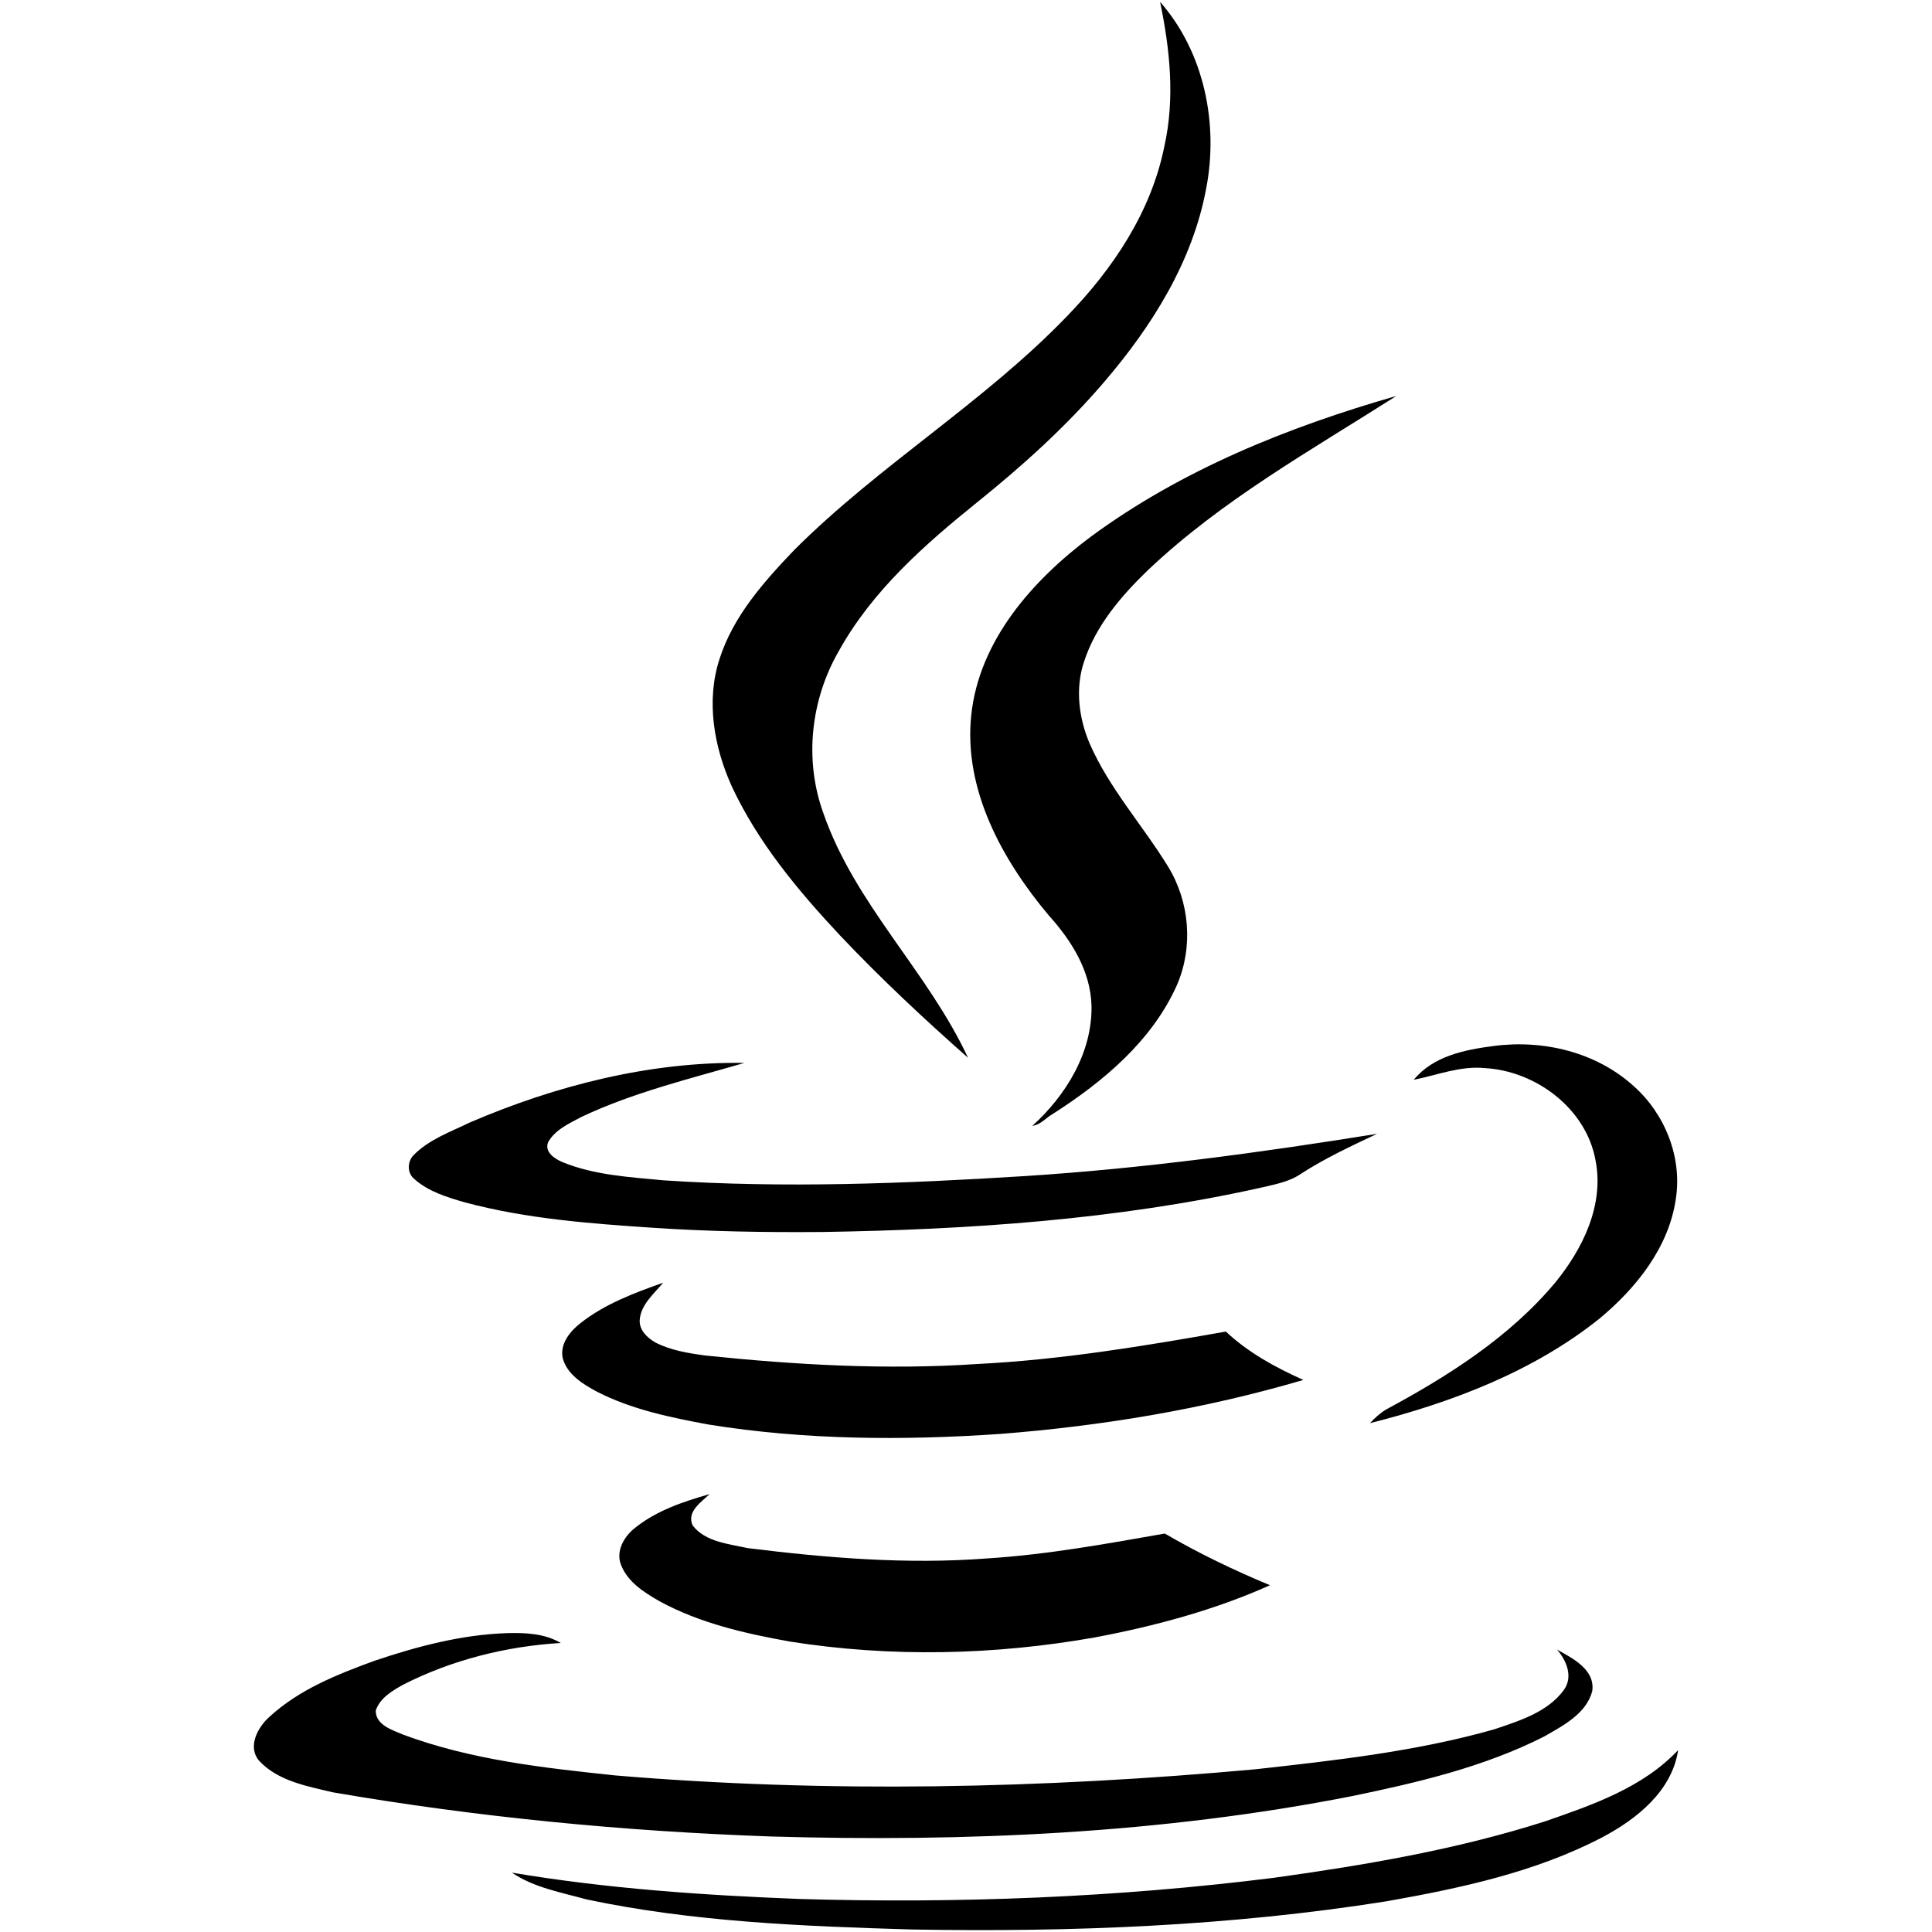
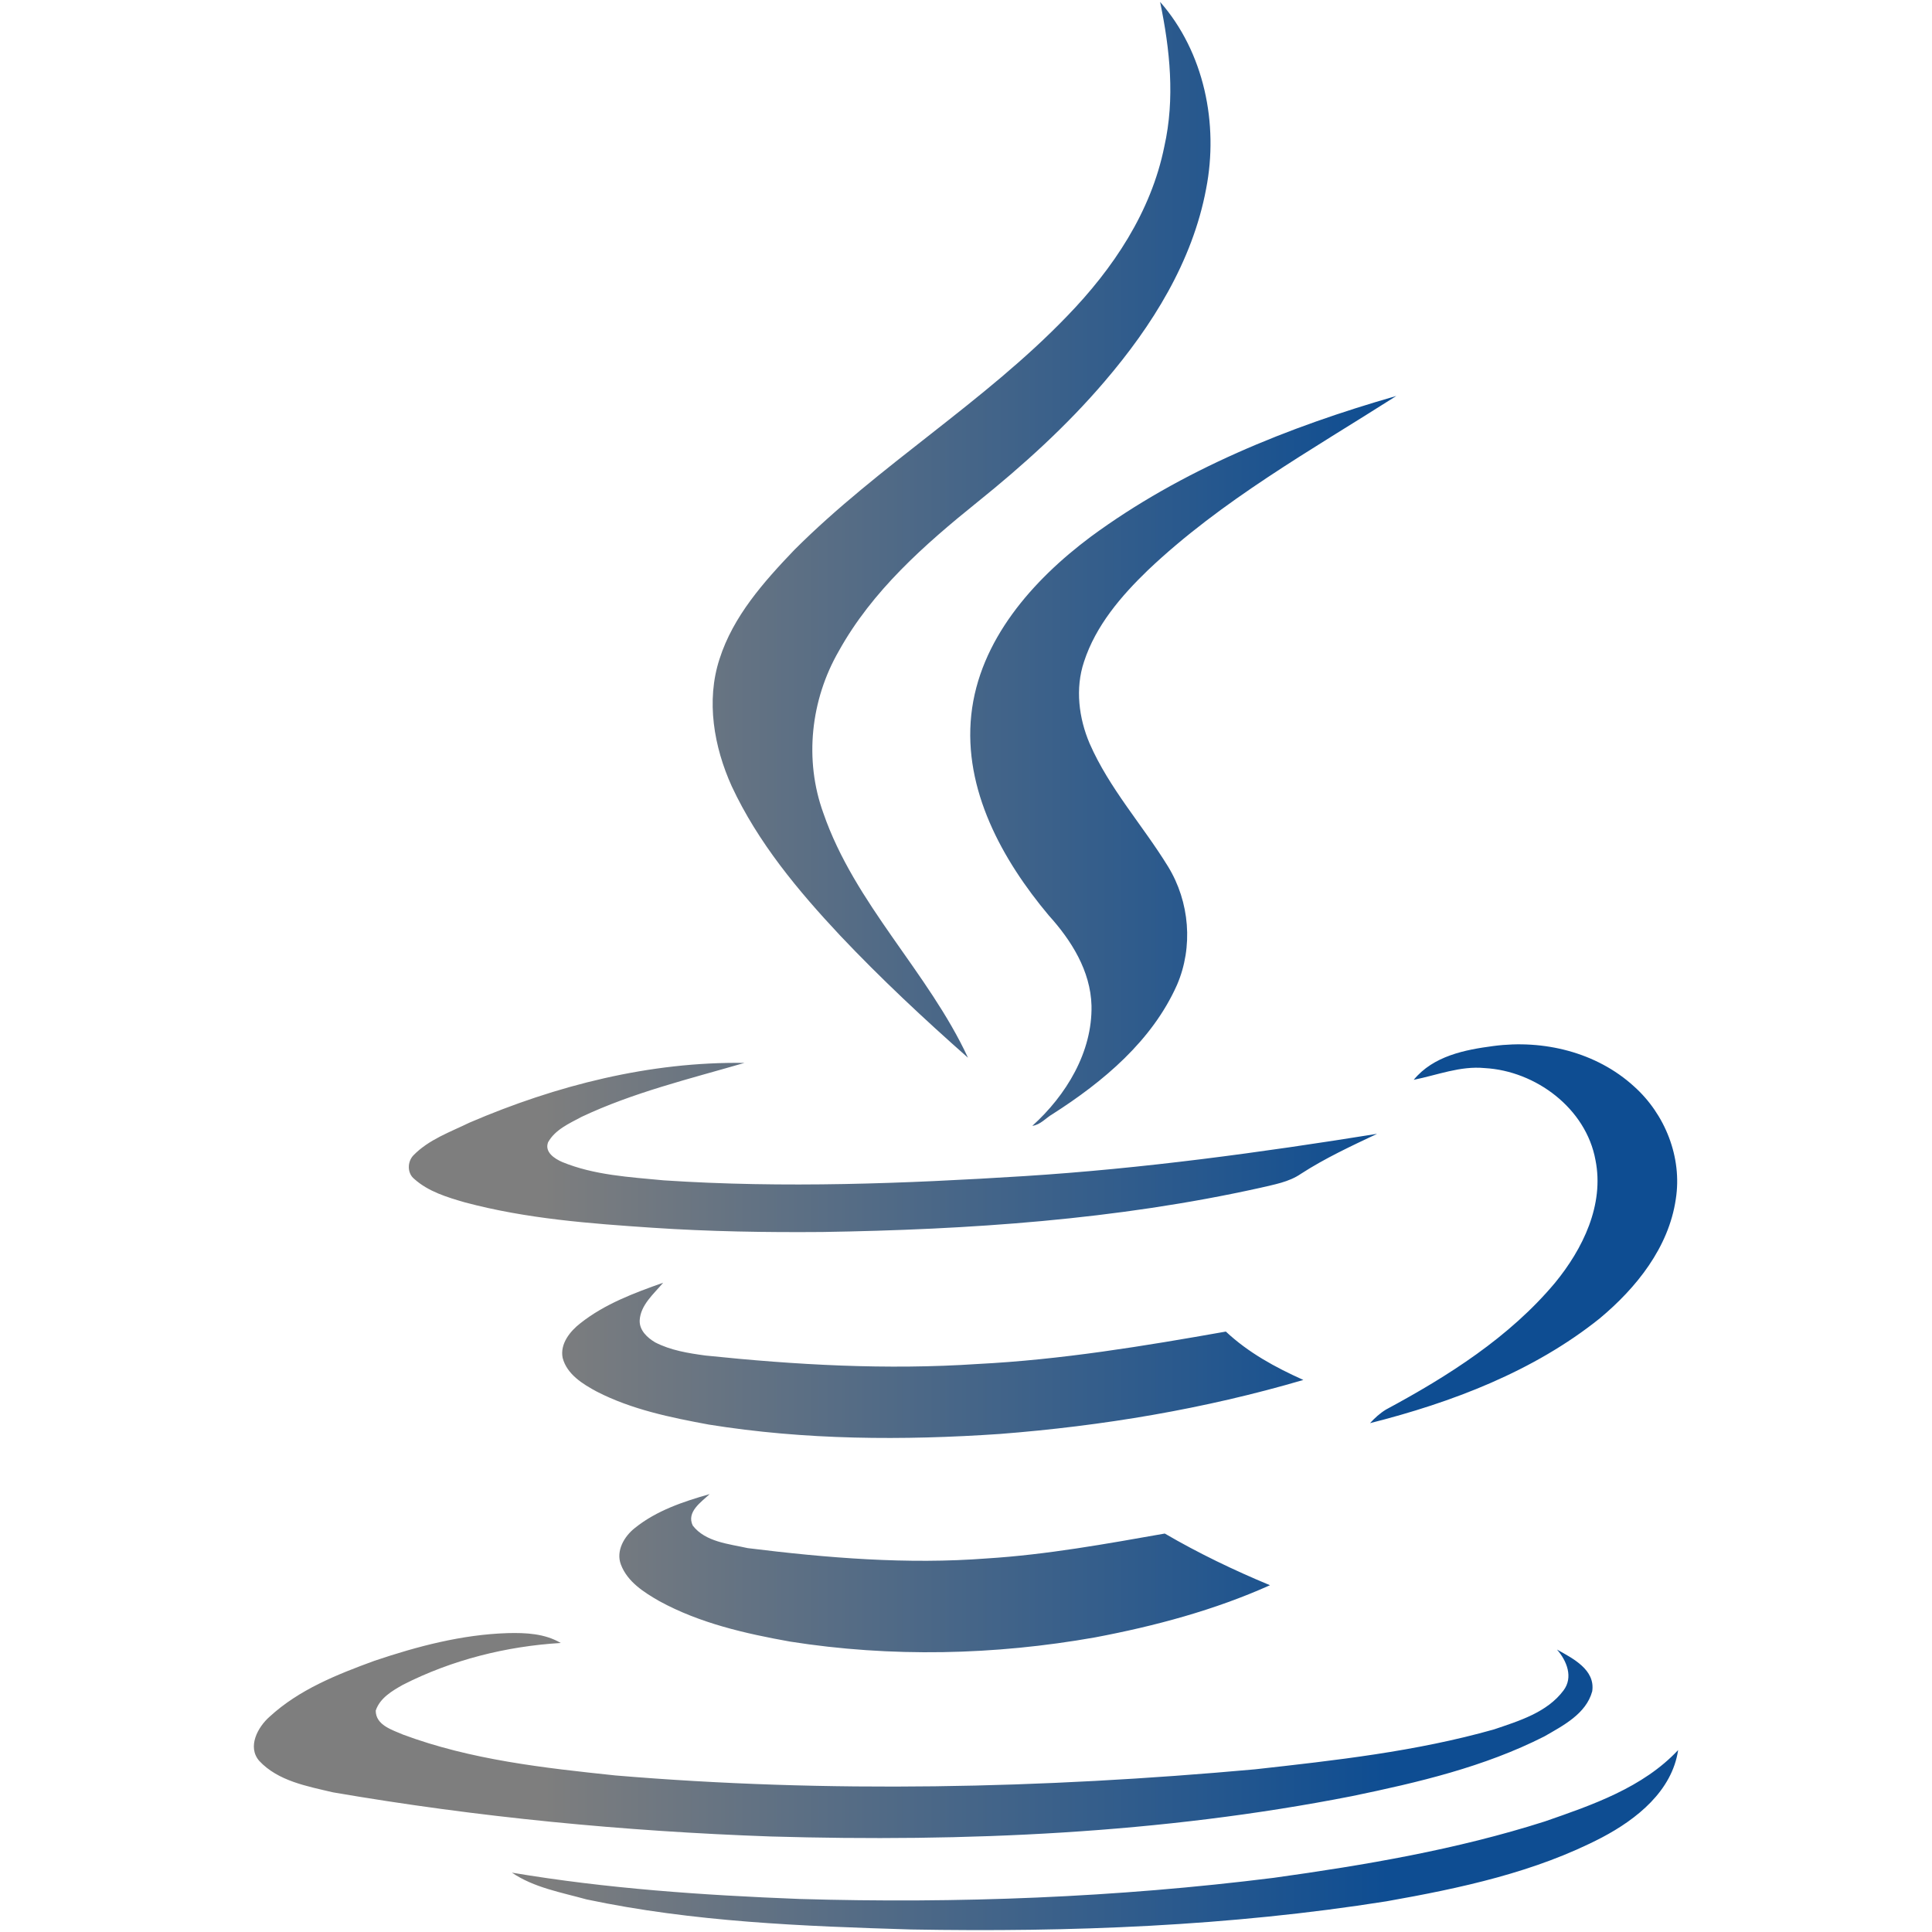
<svg xmlns="http://www.w3.org/2000/svg" version="1.1" x="0px" y="0px" width="512px" height="512px" viewBox="0 0 512 512" enable-background="new 0 0 512 512" xml:space="preserve">
-   <g id="5151e0c8492e5103c096af88a51e8d81">
+   <linearGradient id="g0">
+     <stop offset="0.2" stop-color="#7e7e7e" />
+     <stop offset="0.8" stop-color="#0E4D92" />
+   </linearGradient>
+   <g fill="url(#g0)" id="5151e0c8492e5103c096af88a51e8d81">
    <path display="inline" d="M193.918,208.369c-4.729-10.456-6.849-22.652-3.236-33.731c3.612-11.327,11.703-20.413,19.794-28.878   c22.525-22.531,50.285-39.085,72.316-61.986c12.197-12.573,22.278-27.634,25.762-44.937c2.864-12.695,1.496-25.764-1.117-38.337   c11.7,13.319,15.559,32.363,12.197,49.541c-3.608,19.292-14.316,36.344-26.886,51.031c-10.081,11.827-21.659,22.282-33.731,31.993   c-14.065,11.327-27.88,23.524-36.716,39.457c-7.472,12.943-9.215,28.876-4.11,42.942c8.341,24.146,27.756,42.071,38.338,64.848   c-11.703-10.332-23.152-21.036-33.86-32.361C211.471,236.001,200.889,223.307,193.918,208.369z M257.398,189.448   c-2.115,19.792,8.213,38.462,20.539,53.151c5.972,6.596,11.076,14.687,11.323,23.899c0.251,12.318-6.716,23.774-15.684,31.861   c2.119-0.246,3.612-2.115,5.355-3.11c13.443-8.589,26.385-19.418,32.982-34.227c4.357-10.083,3.362-22.034-2.362-31.371   c-6.724-10.953-15.559-20.662-20.786-32.61c-2.867-6.721-3.862-14.562-1.496-21.657c3.114-9.583,9.834-17.426,16.93-24.272   c19.54-18.544,43.189-31.743,65.844-46.179c-28.629,8.214-56.883,19.542-81.03,37.343   C273.702,153.727,259.515,169.658,257.398,189.448z M393.447,283.052c13.568,0.748,26.882,10.704,29.374,24.397   c2.366,11.825-3.358,23.524-10.705,32.485c-12.075,14.438-28.382,24.771-44.807,33.609c-1.622,0.991-2.99,2.237-4.235,3.608   c21.659-5.478,43.314-13.689,60.867-27.756c9.705-8.091,18.294-18.799,20.163-31.619c1.743-11.076-2.86-22.528-11.077-29.871   c-9.96-9.09-24.021-12.448-37.218-10.704c-7.593,0.995-15.931,2.613-21.158,8.961C380.877,284.921,386.971,282.429,393.447,283.052   z M123.22,318.647c16.303,4.357,33.108,5.603,49.787,6.724c14.936,0.995,29.875,1.246,44.937,1.12   c38.833-0.619,77.916-3.236,116.003-11.699c3.608-0.87,7.593-1.493,10.833-3.733c6.347-4.11,13.313-7.347,20.162-10.583   c-30.995,4.979-62.113,9.215-93.478,11.205c-31.74,1.991-63.731,3.236-95.593,1.121c-9.086-0.87-18.423-1.371-26.886-4.858   c-1.994-0.87-4.733-2.609-3.738-5.227c1.869-3.361,5.603-4.977,8.839-6.72c13.694-6.473,28.629-10.081,43.193-14.313   c-25.021-0.376-49.916,5.971-72.814,15.806c-5.105,2.491-10.83,4.481-14.936,8.714c-1.622,1.739-1.622,4.732,0.247,6.222   C113.511,315.787,118.487,317.28,123.22,318.647z M324.864,352.88c-21.784,3.859-43.694,7.472-65.726,8.589   c-24.147,1.618-48.294,0.247-72.191-2.241c-4.604-0.623-9.211-1.368-13.317-3.483c-2.116-1.246-4.231-3.236-4.106-5.854   c0.247-4.106,3.73-6.967,6.222-9.956c-7.715,2.739-15.434,5.599-21.906,10.708c-2.742,2.116-5.478,5.474-4.733,9.208   c1.125,4.356,5.356,6.97,9.09,8.96c9.208,4.733,19.54,6.846,29.625,8.714c25.511,4.11,51.527,4.235,77.167,2.488   c27.141-2.115,54.148-6.594,80.411-14.313C337.932,362.342,330.836,358.479,324.864,352.88z M188.068,395.951   c-6.97,1.99-14.066,4.357-19.79,8.957c-2.868,2.241-5.105,6.104-3.734,9.713c1.743,4.604,6.1,7.347,10.203,9.705   c10.708,5.854,22.78,8.589,34.604,10.708c26.765,4.229,54.27,3.608,80.908-1.12c15.806-2.989,31.615-7.221,46.301-13.815   c-9.584-3.984-18.917-8.467-27.878-13.693c-15.559,2.738-31.246,5.603-47.178,6.598c-21.032,1.618-42.319-0.125-63.355-2.738   c-4.98-1.121-11.202-1.618-14.563-5.976C181.847,400.677,185.828,398.063,188.068,395.951z M358.345,475.982   c17.424-3.604,34.977-7.719,50.908-15.806c4.976-2.867,11.076-5.979,12.698-11.95c0.87-5.725-5.105-8.714-9.337-11.08   c2.613,2.993,4.356,7.347,1.74,10.83c-4.357,5.853-11.821,8.091-18.42,10.332c-20.66,5.85-42.072,8.216-63.355,10.582   c-56.385,5.102-113.146,6.348-169.528,1.618c-18.92-1.994-38.217-4.109-56.264-10.829c-2.86-1.246-7.217-2.492-7.217-6.352   c1.117-3.354,4.357-5.227,7.217-6.845c12.945-6.595,27.384-10.207,41.822-11.077c-4.228-2.491-9.208-2.738-14.062-2.613   c-12.076,0.373-23.9,3.483-35.349,7.347c-9.834,3.604-19.916,7.59-27.76,14.811c-3.111,2.735-5.971,7.962-2.739,11.699   c4.98,5.353,12.699,6.72,19.54,8.338c38.338,6.599,77.171,10.328,116.011,11.699C255.781,488.184,307.684,485.942,358.345,475.982z    M409.378,482.706c-23.402,7.468-47.672,11.574-71.822,14.936c-41.696,5.227-83.769,6.845-125.716,5.603   c-25.515-0.995-51.03-2.738-76.176-6.974c5.85,3.984,13.071,5.227,19.794,7.096c28.257,5.976,57.255,7.096,86.01,7.966   c42.19,0.748,84.387-0.87,125.962-7.468c19.669-3.48,39.459-7.715,57.13-16.927c9.215-4.854,18.552-12.326,20.163-23.152   C435.391,473.741,421.951,478.349,409.378,482.706z" />
  </g>
</svg>
